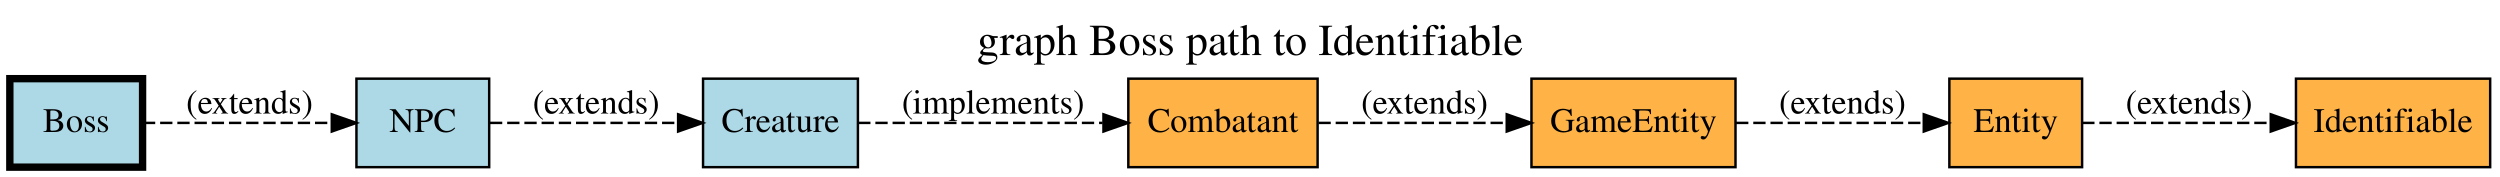
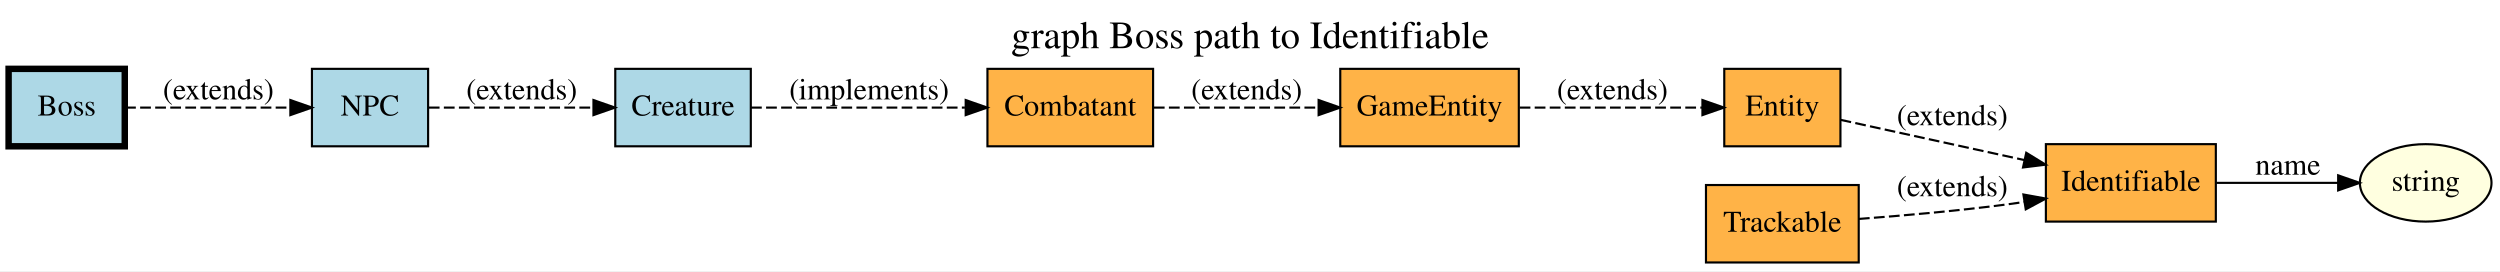
- <svg xmlns="http://www.w3.org/2000/svg" width="1017pt" height="72pt" viewBox="0.00 0.00 1017.00 72.00">
-   <g id="graph0" class="graph" transform="scale(1 1) rotate(0) translate(4 68)">
-     <polygon fill="white" stroke="transparent" points="-4,4 -4,-68 1013,-68 1013,4 -4,4" />
-     <text text-anchor="middle" x="504.5" y="-45.6" font-family="Times,serif" font-size="18.00">graph Boss path to Identifiable</text>
+ <svg xmlns="http://www.w3.org/2000/svg" width="1162pt" height="126pt" viewBox="0.00 0.00 1162.09 126.00">
+   <g id="graph0" class="graph" transform="scale(1 1) rotate(0) translate(4 122)">
+     <polygon fill="white" stroke="transparent" points="-4,4 -4,-122 1158.09,-122 1158.09,4 -4,4" />
+     <text text-anchor="middle" x="577.05" y="-99.6" font-family="Times,serif" font-size="18.00">graph Boss path to Identifiable</text>
    <g id="node1" class="node">
-       <polygon fill="#add8e6" stroke="black" stroke-width="3" points="54,-36 0,-36 0,0 54,0 54,-36" />
-       <text text-anchor="middle" x="27" y="-14.3" font-family="Times,serif" font-size="14.00">Boss</text>
+       <polygon fill="#add8e6" stroke="black" stroke-width="3" points="54,-90 0,-90 0,-54 54,-54 54,-90" />
+       <text text-anchor="middle" x="27" y="-68.3" font-family="Times,serif" font-size="14.00">Boss</text>
    </g>
    <g id="node7" class="node">
-       <polygon fill="#add8e6" stroke="black" points="195,-36 141,-36 141,0 195,0 195,-36" />
-       <text text-anchor="middle" x="168" y="-14.3" font-family="Times,serif" font-size="14.00">NPC</text>
+       <polygon fill="#add8e6" stroke="black" points="195,-90 141,-90 141,-54 195,-54 195,-90" />
+       <text text-anchor="middle" x="168" y="-68.3" font-family="Times,serif" font-size="14.00">NPC</text>
    </g>
    <g id="edge1" class="edge">
-       <path fill="none" stroke="black" stroke-dasharray="5,2" d="M54.14,-18C75.79,-18 106.78,-18 130.81,-18" />
-       <polygon fill="black" stroke="black" points="130.97,-21.5 140.97,-18 130.97,-14.5 130.97,-21.5" />
-       <text text-anchor="middle" x="97.5" y="-21.8" font-family="Times,serif" font-size="14.00">(extends)</text>
+       <path fill="none" stroke="black" stroke-dasharray="5,2" d="M54.14,-72C75.79,-72 106.78,-72 130.81,-72" />
+       <polygon fill="black" stroke="black" points="130.97,-75.5 140.97,-72 130.97,-68.5 130.97,-75.5" />
+       <text text-anchor="middle" x="97.5" y="-75.8" font-family="Times,serif" font-size="14.00">(extends)</text>
    </g>
    <g id="node2" class="node">
-       <polygon fill="#ffb347" stroke="black" points="532,-36 455,-36 455,0 532,0 532,-36" />
-       <text text-anchor="middle" x="493.5" y="-14.3" font-family="Times,serif" font-size="14.00">Combatant</text>
+       <polygon fill="#ffb347" stroke="black" points="532,-90 455,-90 455,-54 532,-54 532,-90" />
+       <text text-anchor="middle" x="493.5" y="-68.3" font-family="Times,serif" font-size="14.00">Combatant</text>
    </g>
    <g id="node5" class="node">
-       <polygon fill="#ffb347" stroke="black" points="702,-36 619,-36 619,0 702,0 702,-36" />
-       <text text-anchor="middle" x="660.5" y="-14.3" font-family="Times,serif" font-size="14.00">GameEntity</text>
+       <polygon fill="#ffb347" stroke="black" points="702,-90 619,-90 619,-54 702,-54 702,-90" />
+       <text text-anchor="middle" x="660.5" y="-68.3" font-family="Times,serif" font-size="14.00">GameEntity</text>
    </g>
    <g id="edge4" class="edge">
-       <path fill="none" stroke="black" stroke-dasharray="5,2" d="M532.35,-18C555,-18 584.06,-18 608.69,-18" />
-       <polygon fill="black" stroke="black" points="608.94,-21.5 618.94,-18 608.94,-14.5 608.94,-21.5" />
-       <text text-anchor="middle" x="575.5" y="-21.8" font-family="Times,serif" font-size="14.00">(extends)</text>
+       <path fill="none" stroke="black" stroke-dasharray="5,2" d="M532.35,-72C555,-72 584.06,-72 608.69,-72" />
+       <polygon fill="black" stroke="black" points="608.94,-75.5 618.94,-72 608.94,-68.5 608.94,-75.5" />
+       <text text-anchor="middle" x="575.5" y="-75.8" font-family="Times,serif" font-size="14.00">(extends)</text>
    </g>
    <g id="node3" class="node">
-       <polygon fill="#add8e6" stroke="black" points="345,-36 282,-36 282,0 345,0 345,-36" />
-       <text text-anchor="middle" x="313.5" y="-14.3" font-family="Times,serif" font-size="14.00">Creature</text>
+       <polygon fill="#add8e6" stroke="black" points="345,-90 282,-90 282,-54 345,-54 345,-90" />
+       <text text-anchor="middle" x="313.5" y="-68.3" font-family="Times,serif" font-size="14.00">Creature</text>
    </g>
    <g id="edge3" class="edge">
-       <path fill="none" stroke="black" stroke-dasharray="5,2" d="M345.1,-18C372.43,-18 412.91,-18 444.53,-18" />
-       <polygon fill="black" stroke="black" points="444.89,-21.5 454.89,-18 444.89,-14.5 444.89,-21.5" />
-       <text text-anchor="middle" x="400" y="-21.8" font-family="Times,serif" font-size="14.00">(implements)</text>
+       <path fill="none" stroke="black" stroke-dasharray="5,2" d="M345.1,-72C372.43,-72 412.91,-72 444.53,-72" />
+       <polygon fill="black" stroke="black" points="444.89,-75.5 454.89,-72 444.89,-68.5 444.89,-75.5" />
+       <text text-anchor="middle" x="400" y="-75.8" font-family="Times,serif" font-size="14.00">(implements)</text>
    </g>
    <g id="node4" class="node">
-       <polygon fill="#ffb347" stroke="black" points="843,-36 789,-36 789,0 843,0 843,-36" />
-       <text text-anchor="middle" x="816" y="-14.3" font-family="Times,serif" font-size="14.00">Entity</text>
+       <polygon fill="#ffb347" stroke="black" points="851.5,-90 797.5,-90 797.5,-54 851.5,-54 851.5,-90" />
+       <text text-anchor="middle" x="824.5" y="-68.3" font-family="Times,serif" font-size="14.00">Entity</text>
    </g>
    <g id="node6" class="node">
-       <polygon fill="#ffb347" stroke="black" points="1009,-36 930,-36 930,0 1009,0 1009,-36" />
-       <text text-anchor="middle" x="969.5" y="-14.3" font-family="Times,serif" font-size="14.00">Identifiable</text>
+       <polygon fill="#ffb347" stroke="black" points="1026,-55 947,-55 947,-19 1026,-19 1026,-55" />
+       <text text-anchor="middle" x="986.5" y="-33.3" font-family="Times,serif" font-size="14.00">Identifiable</text>
    </g>
    <g id="edge6" class="edge">
-       <path fill="none" stroke="black" stroke-dasharray="5,2" d="M843.04,-18C864.01,-18 894.08,-18 919.52,-18" />
-       <polygon fill="black" stroke="black" points="919.74,-21.5 929.74,-18 919.74,-14.5 919.74,-21.5" />
-       <text text-anchor="middle" x="886.5" y="-21.8" font-family="Times,serif" font-size="14.00">(extends)</text>
+       <path fill="none" stroke="black" stroke-dasharray="5,2" d="M851.56,-66.3C874.59,-61.26 908.78,-53.78 936.85,-47.64" />
+       <polygon fill="black" stroke="black" points="937.87,-51 946.89,-45.45 936.37,-44.16 937.87,-51" />
+       <text text-anchor="middle" x="903.5" y="-63.8" font-family="Times,serif" font-size="14.00">(extends)</text>
    </g>
    <g id="edge5" class="edge">
-       <path fill="none" stroke="black" stroke-dasharray="5,2" d="M702.23,-18C725.96,-18 755.62,-18 778.56,-18" />
-       <polygon fill="black" stroke="black" points="778.59,-21.5 788.59,-18 778.59,-14.5 778.59,-21.5" />
-       <text text-anchor="middle" x="745.5" y="-21.8" font-family="Times,serif" font-size="14.00">(extends)</text>
+       <path fill="none" stroke="black" stroke-dasharray="5,2" d="M702.38,-72C728.46,-72 761.97,-72 787.12,-72" />
+       <polygon fill="black" stroke="black" points="787.35,-75.5 797.35,-72 787.35,-68.5 787.35,-75.5" />
+       <text text-anchor="middle" x="745.5" y="-75.8" font-family="Times,serif" font-size="14.00">(extends)</text>
+     </g>
+     <g id="node9" class="node">
+       <ellipse fill="#ffffe0" stroke="black" cx="1123.55" cy="-37" rx="30.59" ry="18" />
+       <text text-anchor="middle" x="1123.55" y="-33.3" font-family="Times,serif" font-size="14.00">string</text>
+     </g>
+     <g id="edge7" class="edge">
+       <path fill="none" stroke="black" d="M1026.2,-37C1043.92,-37 1064.9,-37 1082.76,-37" />
+       <polygon fill="black" stroke="black" points="1082.86,-40.5 1092.86,-37 1082.86,-33.5 1082.86,-40.5" />
+       <text text-anchor="middle" x="1059.5" y="-40.8" font-family="Times,serif" font-size="14.00">name</text>
    </g>
    <g id="edge2" class="edge">
-       <path fill="none" stroke="black" stroke-dasharray="5,2" d="M195.32,-18C216.7,-18 247.23,-18 271.76,-18" />
-       <polygon fill="black" stroke="black" points="271.86,-21.5 281.86,-18 271.86,-14.5 271.86,-21.5" />
-       <text text-anchor="middle" x="238.5" y="-21.8" font-family="Times,serif" font-size="14.00">(extends)</text>
+       <path fill="none" stroke="black" stroke-dasharray="5,2" d="M195.32,-72C216.7,-72 247.23,-72 271.76,-72" />
+       <polygon fill="black" stroke="black" points="271.86,-75.5 281.86,-72 271.86,-68.5 271.86,-75.5" />
+       <text text-anchor="middle" x="238.5" y="-75.8" font-family="Times,serif" font-size="14.00">(extends)</text>
+     </g>
+     <g id="node8" class="node">
+       <polygon fill="#ffb347" stroke="black" points="860,-36 789,-36 789,0 860,0 860,-36" />
+       <text text-anchor="middle" x="824.5" y="-14.3" font-family="Times,serif" font-size="14.00">Trackable</text>
+     </g>
+     <g id="edge8" class="edge">
+       <path fill="none" stroke="black" stroke-dasharray="5,2" d="M860.08,-20.24C880.24,-21.74 906.11,-23.99 929,-27 931.64,-27.35 934.35,-27.73 937.07,-28.14" />
+       <polygon fill="black" stroke="black" points="936.55,-31.6 946.97,-29.71 937.64,-24.69 936.55,-31.6" />
+       <text text-anchor="middle" x="903.5" y="-30.8" font-family="Times,serif" font-size="14.00">(extends)</text>
    </g>
  </g>
</svg>
